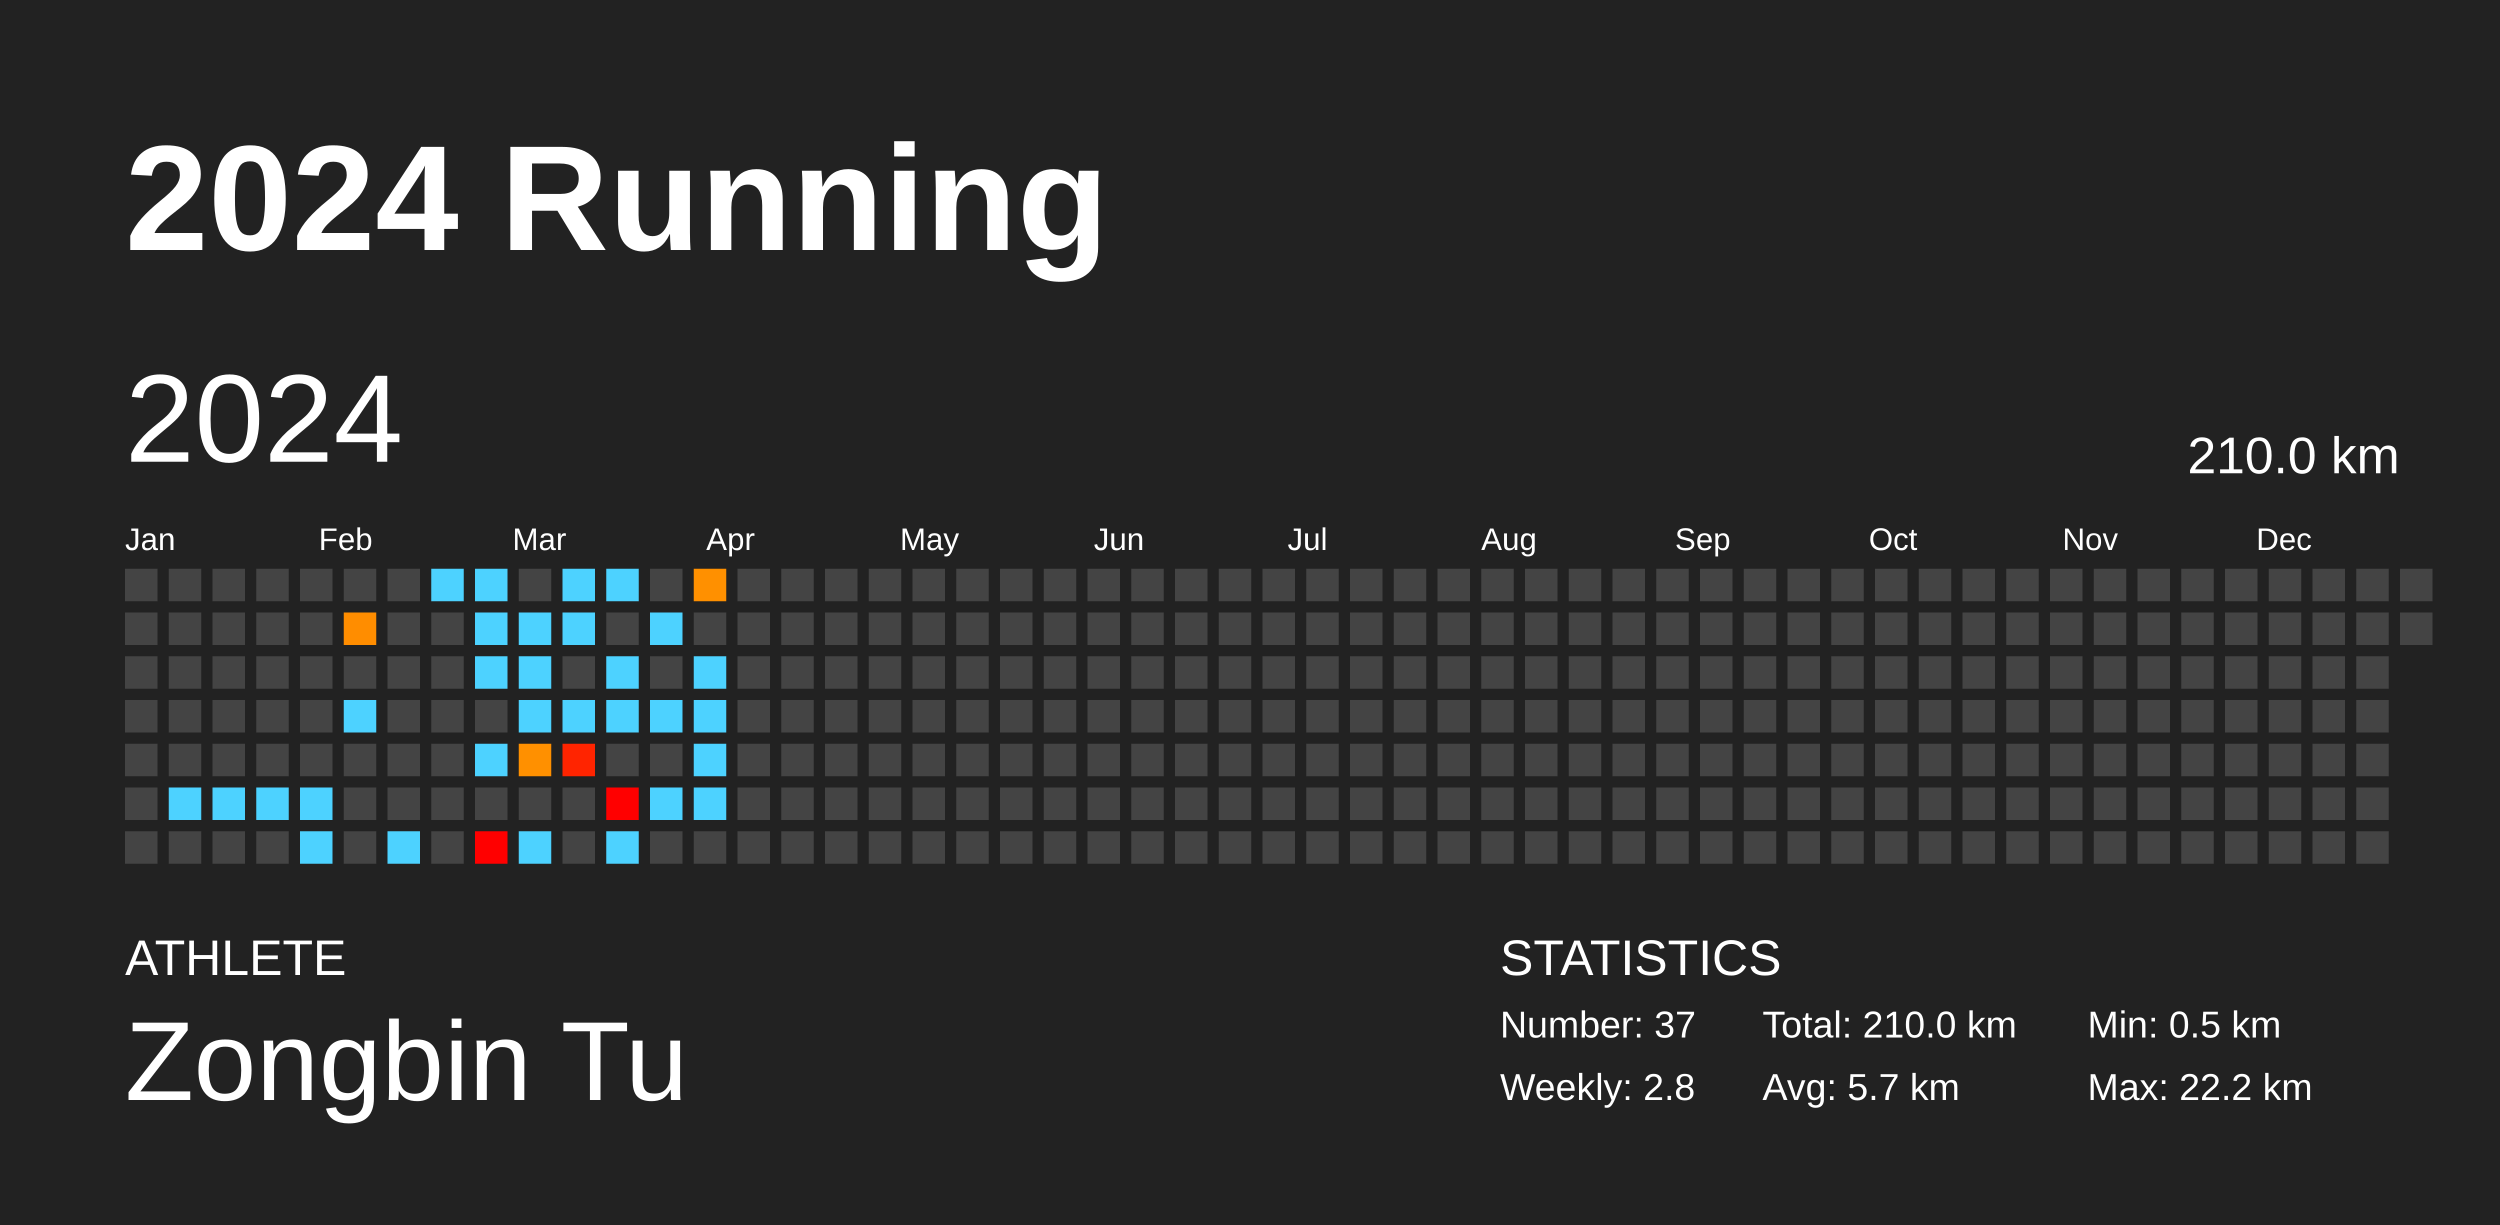
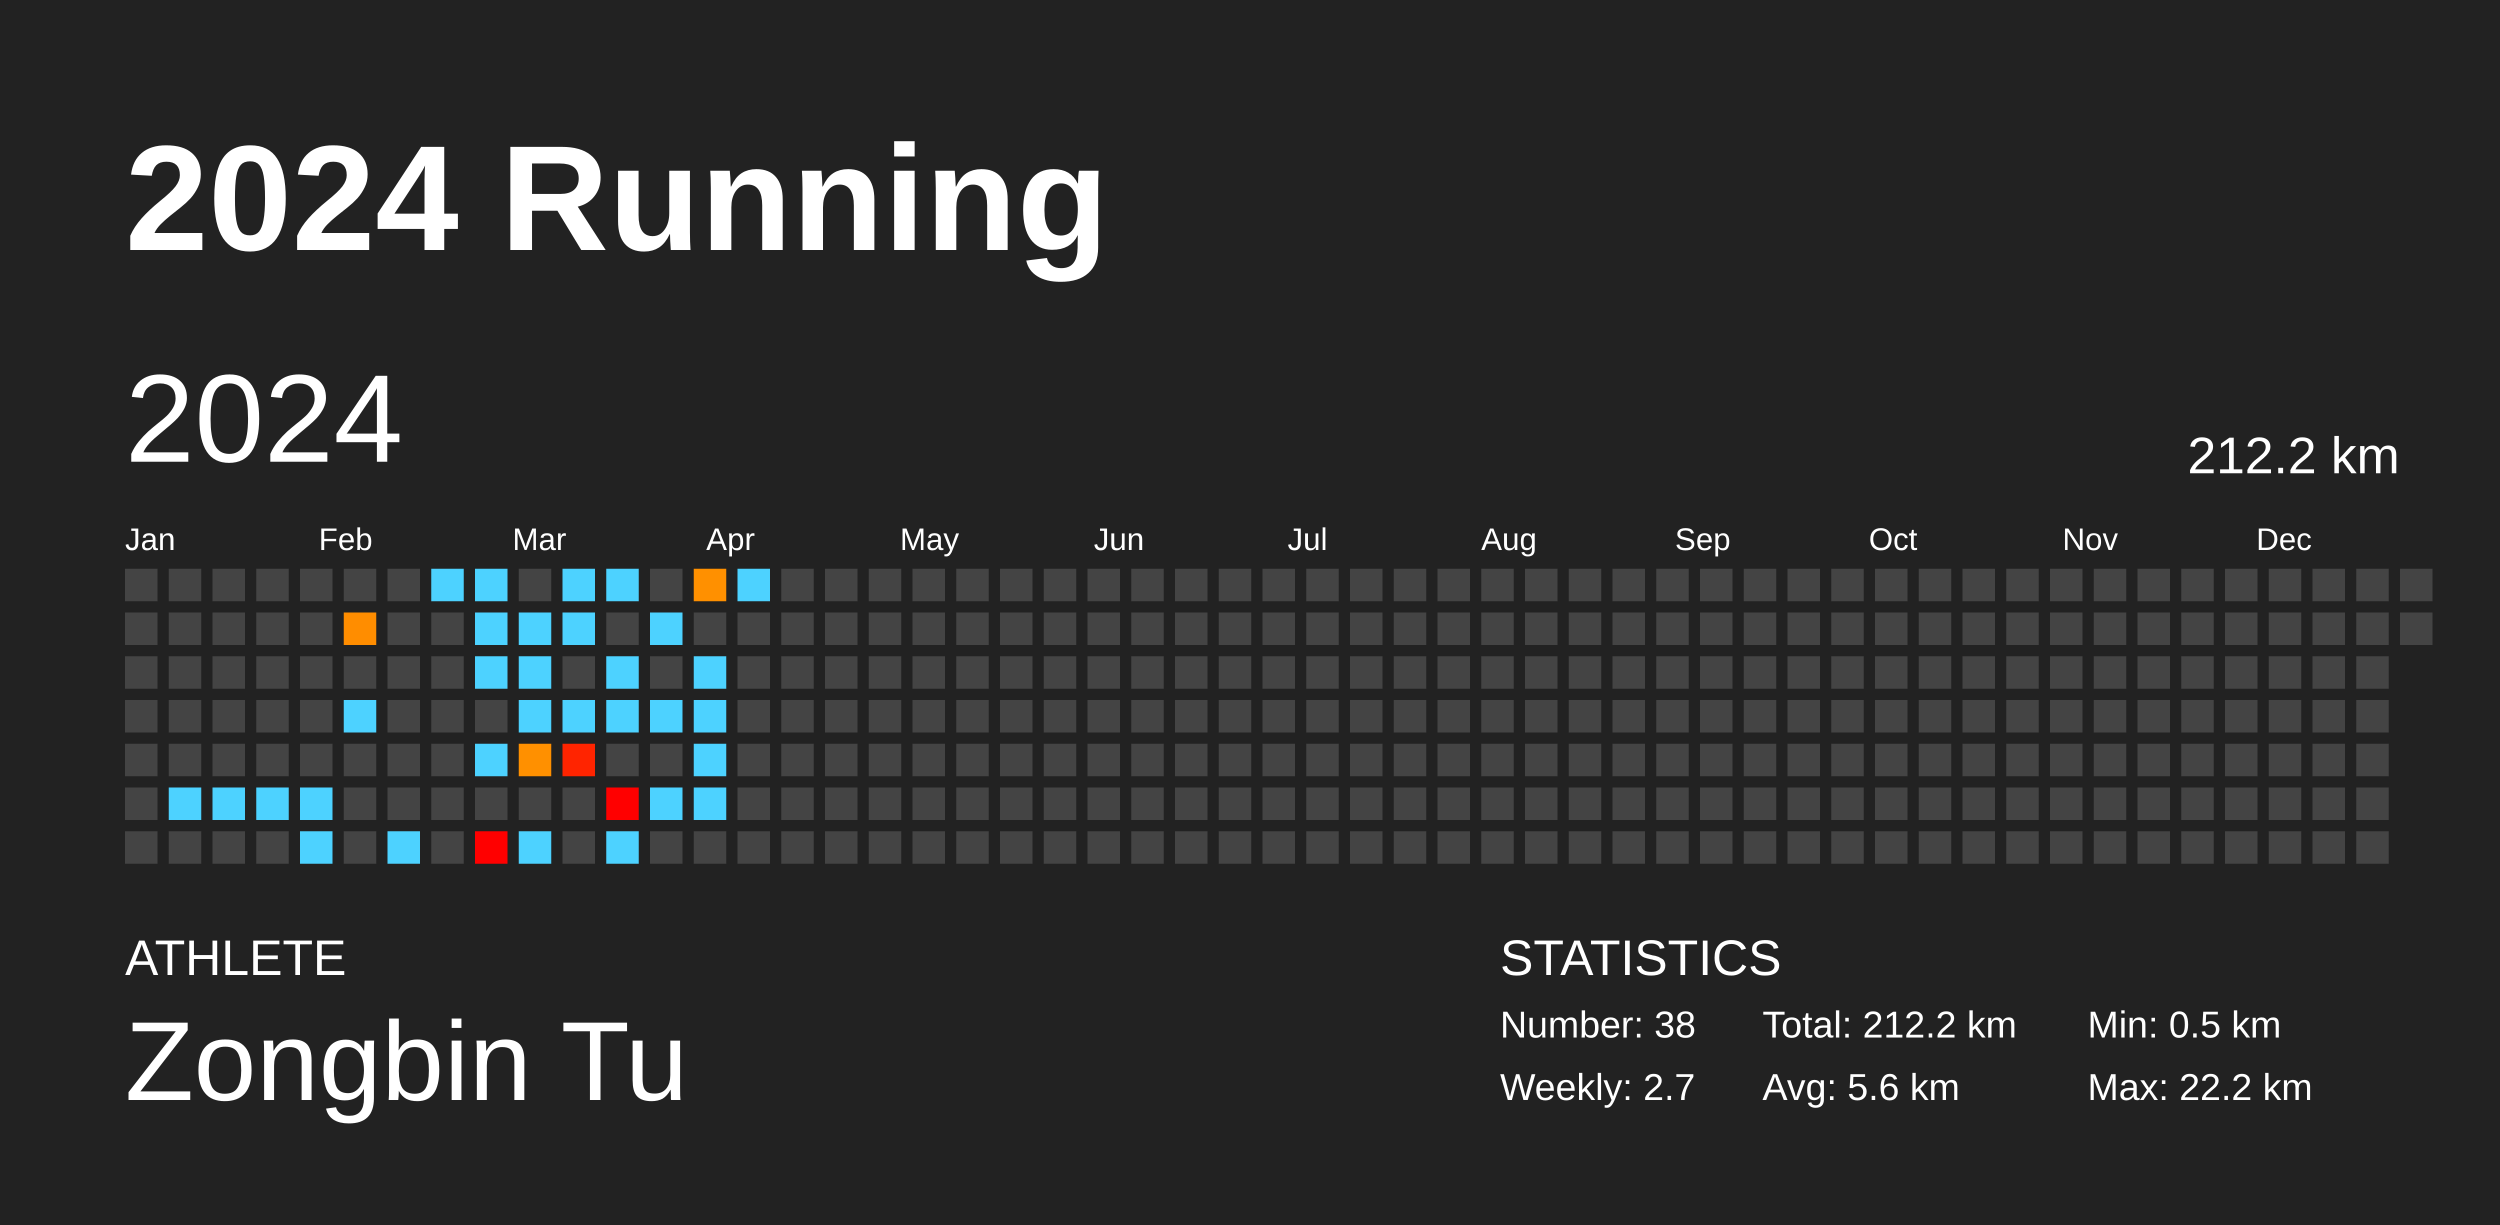
<svg xmlns="http://www.w3.org/2000/svg" baseProfile="full" height="98mm" version="1.1" viewBox="0,0,200,98" width="200mm">
  <defs />
  <rect fill="#222222" height="98" width="200" x="0" y="0" />
  <text fill="#FFFFFF" style="font-size:12px; font-family:Arial; font-weight:bold;" x="10" y="20">2024 Running</text>
  <text fill="#FFFFFF" style="font-size:4px; font-family:Arial" x="10" y="78">ATHLETE</text>
  <text fill="#FFFFFF" style="font-size:9px; font-family:Arial" x="10" y="88">Zongbin Tu</text>
  <text fill="#FFFFFF" style="font-size:4px; font-family:Arial" x="120" y="78">STATISTICS</text>
-   <text fill="#FFFFFF" style="font-size:3px; font-family:Arial" x="120" y="83">Number: 37</text>
-   <text fill="#FFFFFF" style="font-size:3px; font-family:Arial" x="120" y="88">Weekly: 2.8</text>
-   <text fill="#FFFFFF" style="font-size:3px; font-family:Arial" x="141" y="83">Total: 210.0 km</text>
-   <text fill="#FFFFFF" style="font-size:3px; font-family:Arial" x="141" y="88">Avg: 5.7 km</text>
+   <text fill="#FFFFFF" style="font-size:3px; font-family:Arial" x="120" y="83">Number: 38</text>
+   <text fill="#FFFFFF" style="font-size:3px; font-family:Arial" x="120" y="88">Weekly: 2.7</text>
+   <text fill="#FFFFFF" style="font-size:3px; font-family:Arial" x="141" y="83">Total: 212.2 km</text>
+   <text fill="#FFFFFF" style="font-size:3px; font-family:Arial" x="141" y="88">Avg: 5.6 km</text>
  <text fill="#FFFFFF" style="font-size:3px; font-family:Arial" x="167" y="83">Min: 0.5 km</text>
  <text fill="#FFFFFF" style="font-size:3px; font-family:Arial" x="167" y="88">Max: 22.2 km</text>
  <text dominant-baseline="hanging" fill="#FFFFFF" style="font-size:10.0px; font-family:Arial;" x="10" y="30">2024</text>
-   <text dominant-baseline="hanging" fill="#FFFFFF" style="font-size:4.125px; font-family:Arial;" x="175" y="35">210.0 km</text>
+   <text dominant-baseline="hanging" fill="#FFFFFF" style="font-size:4.125px; font-family:Arial;" x="175" y="35">212.2 km</text>
  <text fill="#FFFFFF" style="font-size:2.5px; font-family:Arial" x="10.0" y="44">Jan</text>
  <text fill="#FFFFFF" style="font-size:2.5px; font-family:Arial" x="25.5" y="44">Feb</text>
  <text fill="#FFFFFF" style="font-size:2.5px; font-family:Arial" x="41.0" y="44">Mar</text>
  <text fill="#FFFFFF" style="font-size:2.5px; font-family:Arial" x="56.5" y="44">Apr</text>
  <text fill="#FFFFFF" style="font-size:2.5px; font-family:Arial" x="72.0" y="44">May</text>
  <text fill="#FFFFFF" style="font-size:2.5px; font-family:Arial" x="87.5" y="44">Jun</text>
  <text fill="#FFFFFF" style="font-size:2.5px; font-family:Arial" x="103.0" y="44">Jul</text>
  <text fill="#FFFFFF" style="font-size:2.5px; font-family:Arial" x="118.5" y="44">Aug</text>
  <text fill="#FFFFFF" style="font-size:2.5px; font-family:Arial" x="134.0" y="44">Sep</text>
  <text fill="#FFFFFF" style="font-size:2.5px; font-family:Arial" x="149.5" y="44">Oct</text>
  <text fill="#FFFFFF" style="font-size:2.5px; font-family:Arial" x="165.0" y="44">Nov</text>
  <text fill="#FFFFFF" style="font-size:2.5px; font-family:Arial" x="180.5" y="44">Dec</text>
  <rect fill="#444444" height="2.6" width="2.6" x="10.0" y="45.5" />
  <rect fill="#444444" height="2.6" width="2.6" x="10.0" y="49.0" />
  <rect fill="#444444" height="2.6" width="2.6" x="10.0" y="52.5" />
  <rect fill="#444444" height="2.6" width="2.6" x="10.0" y="56.0" />
  <rect fill="#444444" height="2.6" width="2.6" x="10.0" y="59.5" />
  <rect fill="#444444" height="2.6" width="2.6" x="10.0" y="63.0" />
  <rect fill="#444444" height="2.6" width="2.6" x="10.0" y="66.5" />
  <rect fill="#444444" height="2.6" width="2.6" x="13.5" y="45.5" />
  <rect fill="#444444" height="2.6" width="2.6" x="13.5" y="49.0" />
  <rect fill="#444444" height="2.6" width="2.6" x="13.5" y="52.5" />
  <rect fill="#444444" height="2.6" width="2.6" x="13.5" y="56.0" />
  <rect fill="#444444" height="2.6" width="2.6" x="13.5" y="59.5" />
  <rect fill="#4dd2ff" height="2.6" width="2.6" x="13.5" y="63.0" />
  <rect fill="#444444" height="2.6" width="2.6" x="13.5" y="66.5" />
  <rect fill="#444444" height="2.6" width="2.6" x="17.0" y="45.5" />
  <rect fill="#444444" height="2.6" width="2.6" x="17.0" y="49.0" />
  <rect fill="#444444" height="2.6" width="2.6" x="17.0" y="52.5" />
  <rect fill="#444444" height="2.6" width="2.6" x="17.0" y="56.0" />
  <rect fill="#444444" height="2.6" width="2.6" x="17.0" y="59.5" />
  <rect fill="#4dd2ff" height="2.6" width="2.6" x="17.0" y="63.0" />
  <rect fill="#444444" height="2.6" width="2.6" x="17.0" y="66.5" />
  <rect fill="#444444" height="2.6" width="2.6" x="20.5" y="45.5" />
  <rect fill="#444444" height="2.6" width="2.6" x="20.5" y="49.0" />
  <rect fill="#444444" height="2.6" width="2.6" x="20.5" y="52.5" />
  <rect fill="#444444" height="2.6" width="2.6" x="20.5" y="56.0" />
  <rect fill="#444444" height="2.6" width="2.6" x="20.5" y="59.5" />
  <rect fill="#4dd2ff" height="2.6" width="2.6" x="20.5" y="63.0" />
  <rect fill="#444444" height="2.6" width="2.6" x="20.5" y="66.5" />
  <rect fill="#444444" height="2.6" width="2.6" x="24.0" y="45.5" />
  <rect fill="#444444" height="2.6" width="2.6" x="24.0" y="49.0" />
  <rect fill="#444444" height="2.6" width="2.6" x="24.0" y="52.5" />
  <rect fill="#444444" height="2.6" width="2.6" x="24.0" y="56.0" />
  <rect fill="#444444" height="2.6" width="2.6" x="24.0" y="59.5" />
  <rect fill="#4dd2ff" height="2.6" width="2.6" x="24.0" y="63.0" />
  <rect fill="#4dd2ff" height="2.6" width="2.6" x="24.0" y="66.5" />
  <rect fill="#444444" height="2.6" width="2.6" x="27.5" y="45.5" />
  <rect fill="#ff8d00" height="2.6" width="2.6" x="27.5" y="49.0" />
  <rect fill="#444444" height="2.6" width="2.6" x="27.5" y="52.5" />
  <rect fill="#4dd2ff" height="2.6" width="2.6" x="27.5" y="56.0" />
  <rect fill="#444444" height="2.6" width="2.6" x="27.5" y="59.5" />
  <rect fill="#444444" height="2.6" width="2.6" x="27.5" y="63.0" />
  <rect fill="#444444" height="2.6" width="2.6" x="27.5" y="66.5" />
  <rect fill="#444444" height="2.6" width="2.6" x="31.0" y="45.5" />
  <rect fill="#444444" height="2.6" width="2.6" x="31.0" y="49.0" />
  <rect fill="#444444" height="2.6" width="2.6" x="31.0" y="52.5" />
  <rect fill="#444444" height="2.6" width="2.6" x="31.0" y="56.0" />
  <rect fill="#444444" height="2.6" width="2.6" x="31.0" y="59.5" />
  <rect fill="#444444" height="2.6" width="2.6" x="31.0" y="63.0" />
  <rect fill="#4dd2ff" height="2.6" width="2.6" x="31.0" y="66.5" />
  <rect fill="#4dd2ff" height="2.6" width="2.6" x="34.5" y="45.5" />
  <rect fill="#444444" height="2.6" width="2.6" x="34.5" y="49.0" />
  <rect fill="#444444" height="2.6" width="2.6" x="34.5" y="52.5" />
  <rect fill="#444444" height="2.6" width="2.6" x="34.5" y="56.0" />
  <rect fill="#444444" height="2.6" width="2.6" x="34.5" y="59.5" />
  <rect fill="#444444" height="2.6" width="2.6" x="34.5" y="63.0" />
  <rect fill="#444444" height="2.6" width="2.6" x="34.5" y="66.5" />
  <rect fill="#4dd2ff" height="2.6" width="2.6" x="38.0" y="45.5" />
  <rect fill="#4dd2ff" height="2.6" width="2.6" x="38.0" y="49.0" />
  <rect fill="#4dd2ff" height="2.6" width="2.6" x="38.0" y="52.5" />
  <rect fill="#444444" height="2.6" width="2.6" x="38.0" y="56.0" />
  <rect fill="#4dd2ff" height="2.6" width="2.6" x="38.0" y="59.5" />
  <rect fill="#444444" height="2.6" width="2.6" x="38.0" y="63.0" />
  <rect fill="red" height="2.6" width="2.6" x="38.0" y="66.5" />
  <rect fill="#444444" height="2.6" width="2.6" x="41.5" y="45.5" />
  <rect fill="#4dd2ff" height="2.6" width="2.6" x="41.5" y="49.0" />
  <rect fill="#4dd2ff" height="2.6" width="2.6" x="41.5" y="52.5" />
  <rect fill="#4dd2ff" height="2.6" width="2.6" x="41.5" y="56.0" />
  <rect fill="#ff9000" height="2.6" width="2.6" x="41.5" y="59.5" />
  <rect fill="#444444" height="2.6" width="2.6" x="41.5" y="63.0" />
  <rect fill="#4dd2ff" height="2.6" width="2.6" x="41.5" y="66.5" />
  <rect fill="#4dd2ff" height="2.6" width="2.6" x="45.0" y="45.5" />
  <rect fill="#4dd2ff" height="2.6" width="2.6" x="45.0" y="49.0" />
  <rect fill="#444444" height="2.6" width="2.6" x="45.0" y="52.5" />
  <rect fill="#4dd2ff" height="2.6" width="2.6" x="45.0" y="56.0" />
  <rect fill="#ff2400" height="2.6" width="2.6" x="45.0" y="59.5" />
  <rect fill="#444444" height="2.6" width="2.6" x="45.0" y="63.0" />
  <rect fill="#444444" height="2.6" width="2.6" x="45.0" y="66.5" />
  <rect fill="#4dd2ff" height="2.6" width="2.6" x="48.5" y="45.5" />
  <rect fill="#444444" height="2.6" width="2.6" x="48.5" y="49.0" />
  <rect fill="#4dd2ff" height="2.6" width="2.6" x="48.5" y="52.5" />
  <rect fill="#4dd2ff" height="2.6" width="2.6" x="48.5" y="56.0" />
  <rect fill="#444444" height="2.6" width="2.6" x="48.5" y="59.5" />
  <rect fill="red" height="2.6" width="2.6" x="48.5" y="63.0" />
  <rect fill="#4dd2ff" height="2.6" width="2.6" x="48.5" y="66.5" />
  <rect fill="#444444" height="2.6" width="2.6" x="52.0" y="45.5" />
  <rect fill="#4dd2ff" height="2.6" width="2.6" x="52.0" y="49.0" />
  <rect fill="#444444" height="2.6" width="2.6" x="52.0" y="52.5" />
  <rect fill="#4dd2ff" height="2.6" width="2.6" x="52.0" y="56.0" />
  <rect fill="#444444" height="2.6" width="2.6" x="52.0" y="59.5" />
  <rect fill="#4dd2ff" height="2.6" width="2.6" x="52.0" y="63.0" />
  <rect fill="#444444" height="2.6" width="2.6" x="52.0" y="66.5" />
  <rect fill="#ff9000" height="2.6" width="2.6" x="55.5" y="45.5" />
  <rect fill="#444444" height="2.6" width="2.6" x="55.5" y="49.0" />
  <rect fill="#4dd2ff" height="2.6" width="2.6" x="55.5" y="52.5" />
  <rect fill="#4dd2ff" height="2.6" width="2.6" x="55.5" y="56.0" />
  <rect fill="#4dd2ff" height="2.6" width="2.6" x="55.5" y="59.5" />
  <rect fill="#4dd2ff" height="2.6" width="2.6" x="55.5" y="63.0" />
  <rect fill="#444444" height="2.6" width="2.6" x="55.5" y="66.5" />
-   <rect fill="#444444" height="2.6" width="2.6" x="59.0" y="45.5" />
+   <rect fill="#4dd2ff" height="2.6" width="2.6" x="59.0" y="45.5" />
  <rect fill="#444444" height="2.6" width="2.6" x="59.0" y="49.0" />
  <rect fill="#444444" height="2.6" width="2.6" x="59.0" y="52.5" />
  <rect fill="#444444" height="2.6" width="2.6" x="59.0" y="56.0" />
  <rect fill="#444444" height="2.6" width="2.6" x="59.0" y="59.5" />
  <rect fill="#444444" height="2.6" width="2.6" x="59.0" y="63.0" />
  <rect fill="#444444" height="2.6" width="2.6" x="59.0" y="66.5" />
  <rect fill="#444444" height="2.6" width="2.6" x="62.5" y="45.5" />
  <rect fill="#444444" height="2.6" width="2.6" x="62.5" y="49.0" />
  <rect fill="#444444" height="2.6" width="2.6" x="62.5" y="52.5" />
  <rect fill="#444444" height="2.6" width="2.6" x="62.5" y="56.0" />
  <rect fill="#444444" height="2.6" width="2.6" x="62.5" y="59.5" />
  <rect fill="#444444" height="2.6" width="2.6" x="62.5" y="63.0" />
  <rect fill="#444444" height="2.6" width="2.6" x="62.5" y="66.5" />
  <rect fill="#444444" height="2.6" width="2.6" x="66.0" y="45.5" />
  <rect fill="#444444" height="2.6" width="2.6" x="66.0" y="49.0" />
  <rect fill="#444444" height="2.6" width="2.6" x="66.0" y="52.5" />
  <rect fill="#444444" height="2.6" width="2.6" x="66.0" y="56.0" />
  <rect fill="#444444" height="2.6" width="2.6" x="66.0" y="59.5" />
  <rect fill="#444444" height="2.6" width="2.6" x="66.0" y="63.0" />
  <rect fill="#444444" height="2.6" width="2.6" x="66.0" y="66.5" />
  <rect fill="#444444" height="2.6" width="2.6" x="69.5" y="45.5" />
  <rect fill="#444444" height="2.6" width="2.6" x="69.5" y="49.0" />
  <rect fill="#444444" height="2.6" width="2.6" x="69.5" y="52.5" />
  <rect fill="#444444" height="2.6" width="2.6" x="69.5" y="56.0" />
  <rect fill="#444444" height="2.6" width="2.6" x="69.5" y="59.5" />
  <rect fill="#444444" height="2.6" width="2.6" x="69.5" y="63.0" />
  <rect fill="#444444" height="2.6" width="2.6" x="69.5" y="66.5" />
  <rect fill="#444444" height="2.6" width="2.6" x="73.0" y="45.5" />
  <rect fill="#444444" height="2.6" width="2.6" x="73.0" y="49.0" />
  <rect fill="#444444" height="2.6" width="2.6" x="73.0" y="52.5" />
  <rect fill="#444444" height="2.6" width="2.6" x="73.0" y="56.0" />
  <rect fill="#444444" height="2.6" width="2.6" x="73.0" y="59.5" />
  <rect fill="#444444" height="2.6" width="2.6" x="73.0" y="63.0" />
  <rect fill="#444444" height="2.6" width="2.6" x="73.0" y="66.5" />
  <rect fill="#444444" height="2.6" width="2.6" x="76.5" y="45.5" />
  <rect fill="#444444" height="2.6" width="2.6" x="76.5" y="49.0" />
  <rect fill="#444444" height="2.6" width="2.6" x="76.5" y="52.5" />
  <rect fill="#444444" height="2.6" width="2.6" x="76.5" y="56.0" />
  <rect fill="#444444" height="2.6" width="2.6" x="76.5" y="59.5" />
  <rect fill="#444444" height="2.6" width="2.6" x="76.5" y="63.0" />
  <rect fill="#444444" height="2.6" width="2.6" x="76.5" y="66.5" />
  <rect fill="#444444" height="2.6" width="2.6" x="80.0" y="45.5" />
  <rect fill="#444444" height="2.6" width="2.6" x="80.0" y="49.0" />
  <rect fill="#444444" height="2.6" width="2.6" x="80.0" y="52.5" />
  <rect fill="#444444" height="2.6" width="2.6" x="80.0" y="56.0" />
  <rect fill="#444444" height="2.6" width="2.6" x="80.0" y="59.5" />
  <rect fill="#444444" height="2.6" width="2.6" x="80.0" y="63.0" />
  <rect fill="#444444" height="2.6" width="2.6" x="80.0" y="66.5" />
  <rect fill="#444444" height="2.6" width="2.6" x="83.5" y="45.5" />
  <rect fill="#444444" height="2.6" width="2.6" x="83.5" y="49.0" />
  <rect fill="#444444" height="2.6" width="2.6" x="83.5" y="52.5" />
  <rect fill="#444444" height="2.6" width="2.6" x="83.5" y="56.0" />
  <rect fill="#444444" height="2.6" width="2.6" x="83.5" y="59.5" />
  <rect fill="#444444" height="2.6" width="2.6" x="83.5" y="63.0" />
  <rect fill="#444444" height="2.6" width="2.6" x="83.5" y="66.5" />
  <rect fill="#444444" height="2.6" width="2.6" x="87.0" y="45.5" />
  <rect fill="#444444" height="2.6" width="2.6" x="87.0" y="49.0" />
  <rect fill="#444444" height="2.6" width="2.6" x="87.0" y="52.5" />
  <rect fill="#444444" height="2.6" width="2.6" x="87.0" y="56.0" />
  <rect fill="#444444" height="2.6" width="2.6" x="87.0" y="59.5" />
  <rect fill="#444444" height="2.6" width="2.6" x="87.0" y="63.0" />
  <rect fill="#444444" height="2.6" width="2.6" x="87.0" y="66.5" />
  <rect fill="#444444" height="2.6" width="2.6" x="90.5" y="45.5" />
  <rect fill="#444444" height="2.6" width="2.6" x="90.5" y="49.0" />
  <rect fill="#444444" height="2.6" width="2.6" x="90.5" y="52.5" />
  <rect fill="#444444" height="2.6" width="2.6" x="90.5" y="56.0" />
  <rect fill="#444444" height="2.6" width="2.6" x="90.5" y="59.5" />
  <rect fill="#444444" height="2.6" width="2.6" x="90.5" y="63.0" />
  <rect fill="#444444" height="2.6" width="2.6" x="90.5" y="66.5" />
  <rect fill="#444444" height="2.6" width="2.6" x="94.0" y="45.5" />
  <rect fill="#444444" height="2.6" width="2.6" x="94.0" y="49.0" />
  <rect fill="#444444" height="2.6" width="2.6" x="94.0" y="52.5" />
  <rect fill="#444444" height="2.6" width="2.6" x="94.0" y="56.0" />
  <rect fill="#444444" height="2.6" width="2.6" x="94.0" y="59.5" />
  <rect fill="#444444" height="2.6" width="2.6" x="94.0" y="63.0" />
  <rect fill="#444444" height="2.6" width="2.6" x="94.0" y="66.5" />
  <rect fill="#444444" height="2.6" width="2.6" x="97.5" y="45.5" />
  <rect fill="#444444" height="2.6" width="2.6" x="97.5" y="49.0" />
  <rect fill="#444444" height="2.6" width="2.6" x="97.5" y="52.5" />
  <rect fill="#444444" height="2.6" width="2.6" x="97.5" y="56.0" />
  <rect fill="#444444" height="2.6" width="2.6" x="97.5" y="59.5" />
  <rect fill="#444444" height="2.6" width="2.6" x="97.5" y="63.0" />
  <rect fill="#444444" height="2.6" width="2.6" x="97.5" y="66.5" />
  <rect fill="#444444" height="2.6" width="2.6" x="101.0" y="45.5" />
  <rect fill="#444444" height="2.6" width="2.6" x="101.0" y="49.0" />
  <rect fill="#444444" height="2.6" width="2.6" x="101.0" y="52.5" />
  <rect fill="#444444" height="2.6" width="2.6" x="101.0" y="56.0" />
  <rect fill="#444444" height="2.6" width="2.6" x="101.0" y="59.5" />
  <rect fill="#444444" height="2.6" width="2.6" x="101.0" y="63.0" />
  <rect fill="#444444" height="2.6" width="2.6" x="101.0" y="66.5" />
  <rect fill="#444444" height="2.6" width="2.6" x="104.5" y="45.5" />
  <rect fill="#444444" height="2.6" width="2.6" x="104.5" y="49.0" />
  <rect fill="#444444" height="2.6" width="2.6" x="104.5" y="52.5" />
  <rect fill="#444444" height="2.6" width="2.6" x="104.5" y="56.0" />
  <rect fill="#444444" height="2.6" width="2.6" x="104.5" y="59.5" />
  <rect fill="#444444" height="2.6" width="2.6" x="104.5" y="63.0" />
  <rect fill="#444444" height="2.6" width="2.6" x="104.5" y="66.5" />
  <rect fill="#444444" height="2.6" width="2.6" x="108.0" y="45.5" />
  <rect fill="#444444" height="2.6" width="2.6" x="108.0" y="49.0" />
  <rect fill="#444444" height="2.6" width="2.6" x="108.0" y="52.5" />
  <rect fill="#444444" height="2.6" width="2.6" x="108.0" y="56.0" />
  <rect fill="#444444" height="2.6" width="2.6" x="108.0" y="59.5" />
  <rect fill="#444444" height="2.6" width="2.6" x="108.0" y="63.0" />
  <rect fill="#444444" height="2.6" width="2.6" x="108.0" y="66.5" />
  <rect fill="#444444" height="2.6" width="2.6" x="111.5" y="45.5" />
  <rect fill="#444444" height="2.6" width="2.6" x="111.5" y="49.0" />
  <rect fill="#444444" height="2.6" width="2.6" x="111.5" y="52.5" />
  <rect fill="#444444" height="2.6" width="2.6" x="111.5" y="56.0" />
  <rect fill="#444444" height="2.6" width="2.6" x="111.5" y="59.5" />
  <rect fill="#444444" height="2.6" width="2.6" x="111.5" y="63.0" />
  <rect fill="#444444" height="2.6" width="2.6" x="111.5" y="66.5" />
  <rect fill="#444444" height="2.6" width="2.6" x="115.0" y="45.5" />
  <rect fill="#444444" height="2.6" width="2.6" x="115.0" y="49.0" />
  <rect fill="#444444" height="2.6" width="2.6" x="115.0" y="52.5" />
  <rect fill="#444444" height="2.6" width="2.6" x="115.0" y="56.0" />
  <rect fill="#444444" height="2.6" width="2.6" x="115.0" y="59.5" />
  <rect fill="#444444" height="2.6" width="2.6" x="115.0" y="63.0" />
  <rect fill="#444444" height="2.6" width="2.6" x="115.0" y="66.5" />
  <rect fill="#444444" height="2.6" width="2.6" x="118.5" y="45.5" />
  <rect fill="#444444" height="2.6" width="2.6" x="118.5" y="49.0" />
  <rect fill="#444444" height="2.6" width="2.6" x="118.5" y="52.5" />
  <rect fill="#444444" height="2.6" width="2.6" x="118.5" y="56.0" />
  <rect fill="#444444" height="2.6" width="2.6" x="118.5" y="59.5" />
  <rect fill="#444444" height="2.6" width="2.6" x="118.5" y="63.0" />
  <rect fill="#444444" height="2.6" width="2.6" x="118.5" y="66.5" />
  <rect fill="#444444" height="2.6" width="2.6" x="122.0" y="45.5" />
  <rect fill="#444444" height="2.6" width="2.6" x="122.0" y="49.0" />
  <rect fill="#444444" height="2.6" width="2.6" x="122.0" y="52.5" />
  <rect fill="#444444" height="2.6" width="2.6" x="122.0" y="56.0" />
  <rect fill="#444444" height="2.6" width="2.6" x="122.0" y="59.5" />
  <rect fill="#444444" height="2.6" width="2.6" x="122.0" y="63.0" />
  <rect fill="#444444" height="2.6" width="2.6" x="122.0" y="66.5" />
  <rect fill="#444444" height="2.6" width="2.6" x="125.5" y="45.5" />
  <rect fill="#444444" height="2.6" width="2.6" x="125.5" y="49.0" />
  <rect fill="#444444" height="2.6" width="2.6" x="125.5" y="52.5" />
  <rect fill="#444444" height="2.6" width="2.6" x="125.5" y="56.0" />
  <rect fill="#444444" height="2.6" width="2.6" x="125.5" y="59.5" />
  <rect fill="#444444" height="2.6" width="2.6" x="125.5" y="63.0" />
  <rect fill="#444444" height="2.6" width="2.6" x="125.5" y="66.5" />
  <rect fill="#444444" height="2.6" width="2.6" x="129.0" y="45.5" />
  <rect fill="#444444" height="2.6" width="2.6" x="129.0" y="49.0" />
  <rect fill="#444444" height="2.6" width="2.6" x="129.0" y="52.5" />
  <rect fill="#444444" height="2.6" width="2.6" x="129.0" y="56.0" />
  <rect fill="#444444" height="2.6" width="2.6" x="129.0" y="59.5" />
  <rect fill="#444444" height="2.6" width="2.6" x="129.0" y="63.0" />
  <rect fill="#444444" height="2.6" width="2.6" x="129.0" y="66.5" />
  <rect fill="#444444" height="2.6" width="2.6" x="132.5" y="45.5" />
  <rect fill="#444444" height="2.6" width="2.6" x="132.5" y="49.0" />
  <rect fill="#444444" height="2.6" width="2.6" x="132.5" y="52.5" />
  <rect fill="#444444" height="2.6" width="2.6" x="132.5" y="56.0" />
  <rect fill="#444444" height="2.6" width="2.6" x="132.5" y="59.5" />
  <rect fill="#444444" height="2.6" width="2.6" x="132.5" y="63.0" />
  <rect fill="#444444" height="2.6" width="2.6" x="132.5" y="66.5" />
  <rect fill="#444444" height="2.6" width="2.6" x="136.0" y="45.5" />
  <rect fill="#444444" height="2.6" width="2.6" x="136.0" y="49.0" />
  <rect fill="#444444" height="2.6" width="2.6" x="136.0" y="52.5" />
  <rect fill="#444444" height="2.6" width="2.6" x="136.0" y="56.0" />
  <rect fill="#444444" height="2.6" width="2.6" x="136.0" y="59.5" />
  <rect fill="#444444" height="2.6" width="2.6" x="136.0" y="63.0" />
  <rect fill="#444444" height="2.6" width="2.6" x="136.0" y="66.5" />
  <rect fill="#444444" height="2.6" width="2.6" x="139.5" y="45.5" />
  <rect fill="#444444" height="2.6" width="2.6" x="139.5" y="49.0" />
  <rect fill="#444444" height="2.6" width="2.6" x="139.5" y="52.5" />
  <rect fill="#444444" height="2.6" width="2.6" x="139.5" y="56.0" />
  <rect fill="#444444" height="2.6" width="2.6" x="139.5" y="59.5" />
  <rect fill="#444444" height="2.6" width="2.6" x="139.5" y="63.0" />
  <rect fill="#444444" height="2.6" width="2.6" x="139.5" y="66.5" />
  <rect fill="#444444" height="2.6" width="2.6" x="143.0" y="45.5" />
  <rect fill="#444444" height="2.6" width="2.6" x="143.0" y="49.0" />
  <rect fill="#444444" height="2.6" width="2.6" x="143.0" y="52.5" />
  <rect fill="#444444" height="2.6" width="2.6" x="143.0" y="56.0" />
  <rect fill="#444444" height="2.6" width="2.6" x="143.0" y="59.5" />
  <rect fill="#444444" height="2.6" width="2.6" x="143.0" y="63.0" />
  <rect fill="#444444" height="2.6" width="2.6" x="143.0" y="66.5" />
  <rect fill="#444444" height="2.6" width="2.6" x="146.5" y="45.5" />
  <rect fill="#444444" height="2.6" width="2.6" x="146.5" y="49.0" />
  <rect fill="#444444" height="2.6" width="2.6" x="146.5" y="52.5" />
  <rect fill="#444444" height="2.6" width="2.6" x="146.5" y="56.0" />
  <rect fill="#444444" height="2.6" width="2.6" x="146.5" y="59.5" />
  <rect fill="#444444" height="2.6" width="2.6" x="146.5" y="63.0" />
  <rect fill="#444444" height="2.6" width="2.6" x="146.5" y="66.5" />
  <rect fill="#444444" height="2.6" width="2.6" x="150.0" y="45.5" />
  <rect fill="#444444" height="2.6" width="2.6" x="150.0" y="49.0" />
  <rect fill="#444444" height="2.6" width="2.6" x="150.0" y="52.5" />
  <rect fill="#444444" height="2.6" width="2.6" x="150.0" y="56.0" />
  <rect fill="#444444" height="2.6" width="2.6" x="150.0" y="59.5" />
  <rect fill="#444444" height="2.6" width="2.6" x="150.0" y="63.0" />
  <rect fill="#444444" height="2.6" width="2.6" x="150.0" y="66.5" />
  <rect fill="#444444" height="2.6" width="2.6" x="153.5" y="45.5" />
  <rect fill="#444444" height="2.6" width="2.6" x="153.5" y="49.0" />
  <rect fill="#444444" height="2.6" width="2.6" x="153.5" y="52.5" />
  <rect fill="#444444" height="2.6" width="2.6" x="153.5" y="56.0" />
  <rect fill="#444444" height="2.6" width="2.6" x="153.5" y="59.5" />
  <rect fill="#444444" height="2.6" width="2.6" x="153.5" y="63.0" />
  <rect fill="#444444" height="2.6" width="2.6" x="153.5" y="66.5" />
  <rect fill="#444444" height="2.6" width="2.6" x="157.0" y="45.5" />
  <rect fill="#444444" height="2.6" width="2.6" x="157.0" y="49.0" />
  <rect fill="#444444" height="2.6" width="2.6" x="157.0" y="52.5" />
  <rect fill="#444444" height="2.6" width="2.6" x="157.0" y="56.0" />
  <rect fill="#444444" height="2.6" width="2.6" x="157.0" y="59.5" />
  <rect fill="#444444" height="2.6" width="2.6" x="157.0" y="63.0" />
  <rect fill="#444444" height="2.6" width="2.6" x="157.0" y="66.5" />
  <rect fill="#444444" height="2.6" width="2.6" x="160.5" y="45.5" />
  <rect fill="#444444" height="2.6" width="2.6" x="160.5" y="49.0" />
  <rect fill="#444444" height="2.6" width="2.6" x="160.5" y="52.5" />
  <rect fill="#444444" height="2.6" width="2.6" x="160.5" y="56.0" />
  <rect fill="#444444" height="2.6" width="2.6" x="160.5" y="59.5" />
  <rect fill="#444444" height="2.6" width="2.6" x="160.5" y="63.0" />
  <rect fill="#444444" height="2.6" width="2.6" x="160.5" y="66.5" />
  <rect fill="#444444" height="2.6" width="2.6" x="164.0" y="45.5" />
  <rect fill="#444444" height="2.6" width="2.6" x="164.0" y="49.0" />
  <rect fill="#444444" height="2.6" width="2.6" x="164.0" y="52.5" />
  <rect fill="#444444" height="2.6" width="2.6" x="164.0" y="56.0" />
  <rect fill="#444444" height="2.6" width="2.6" x="164.0" y="59.5" />
  <rect fill="#444444" height="2.6" width="2.6" x="164.0" y="63.0" />
  <rect fill="#444444" height="2.6" width="2.6" x="164.0" y="66.5" />
  <rect fill="#444444" height="2.6" width="2.6" x="167.5" y="45.5" />
  <rect fill="#444444" height="2.6" width="2.6" x="167.5" y="49.0" />
  <rect fill="#444444" height="2.6" width="2.6" x="167.5" y="52.5" />
  <rect fill="#444444" height="2.6" width="2.6" x="167.5" y="56.0" />
  <rect fill="#444444" height="2.6" width="2.6" x="167.5" y="59.5" />
  <rect fill="#444444" height="2.6" width="2.6" x="167.5" y="63.0" />
  <rect fill="#444444" height="2.6" width="2.6" x="167.5" y="66.5" />
  <rect fill="#444444" height="2.6" width="2.6" x="171.0" y="45.5" />
  <rect fill="#444444" height="2.6" width="2.6" x="171.0" y="49.0" />
  <rect fill="#444444" height="2.6" width="2.6" x="171.0" y="52.5" />
  <rect fill="#444444" height="2.6" width="2.6" x="171.0" y="56.0" />
  <rect fill="#444444" height="2.6" width="2.6" x="171.0" y="59.5" />
  <rect fill="#444444" height="2.6" width="2.6" x="171.0" y="63.0" />
  <rect fill="#444444" height="2.6" width="2.6" x="171.0" y="66.5" />
  <rect fill="#444444" height="2.6" width="2.6" x="174.5" y="45.5" />
  <rect fill="#444444" height="2.6" width="2.6" x="174.5" y="49.0" />
  <rect fill="#444444" height="2.6" width="2.6" x="174.5" y="52.5" />
  <rect fill="#444444" height="2.6" width="2.6" x="174.5" y="56.0" />
  <rect fill="#444444" height="2.6" width="2.6" x="174.5" y="59.5" />
  <rect fill="#444444" height="2.6" width="2.6" x="174.5" y="63.0" />
  <rect fill="#444444" height="2.6" width="2.6" x="174.5" y="66.5" />
  <rect fill="#444444" height="2.6" width="2.6" x="178.0" y="45.5" />
  <rect fill="#444444" height="2.6" width="2.6" x="178.0" y="49.0" />
  <rect fill="#444444" height="2.6" width="2.6" x="178.0" y="52.5" />
  <rect fill="#444444" height="2.6" width="2.6" x="178.0" y="56.0" />
  <rect fill="#444444" height="2.6" width="2.6" x="178.0" y="59.5" />
  <rect fill="#444444" height="2.6" width="2.6" x="178.0" y="63.0" />
  <rect fill="#444444" height="2.6" width="2.6" x="178.0" y="66.5" />
  <rect fill="#444444" height="2.6" width="2.6" x="181.5" y="45.5" />
  <rect fill="#444444" height="2.6" width="2.6" x="181.5" y="49.0" />
  <rect fill="#444444" height="2.6" width="2.6" x="181.5" y="52.5" />
  <rect fill="#444444" height="2.6" width="2.6" x="181.5" y="56.0" />
  <rect fill="#444444" height="2.6" width="2.6" x="181.5" y="59.5" />
  <rect fill="#444444" height="2.6" width="2.6" x="181.5" y="63.0" />
  <rect fill="#444444" height="2.6" width="2.6" x="181.5" y="66.5" />
  <rect fill="#444444" height="2.6" width="2.6" x="185.0" y="45.5" />
  <rect fill="#444444" height="2.6" width="2.6" x="185.0" y="49.0" />
  <rect fill="#444444" height="2.6" width="2.6" x="185.0" y="52.5" />
  <rect fill="#444444" height="2.6" width="2.6" x="185.0" y="56.0" />
  <rect fill="#444444" height="2.6" width="2.6" x="185.0" y="59.5" />
  <rect fill="#444444" height="2.6" width="2.6" x="185.0" y="63.0" />
  <rect fill="#444444" height="2.6" width="2.6" x="185.0" y="66.5" />
  <rect fill="#444444" height="2.6" width="2.6" x="188.5" y="45.5" />
  <rect fill="#444444" height="2.6" width="2.6" x="188.5" y="49.0" />
  <rect fill="#444444" height="2.6" width="2.6" x="188.5" y="52.5" />
  <rect fill="#444444" height="2.6" width="2.6" x="188.5" y="56.0" />
  <rect fill="#444444" height="2.6" width="2.6" x="188.5" y="59.5" />
  <rect fill="#444444" height="2.6" width="2.6" x="188.5" y="63.0" />
  <rect fill="#444444" height="2.6" width="2.6" x="188.5" y="66.5" />
  <rect fill="#444444" height="2.6" width="2.6" x="192.0" y="45.5" />
  <rect fill="#444444" height="2.6" width="2.6" x="192.0" y="49.0" />
</svg>
